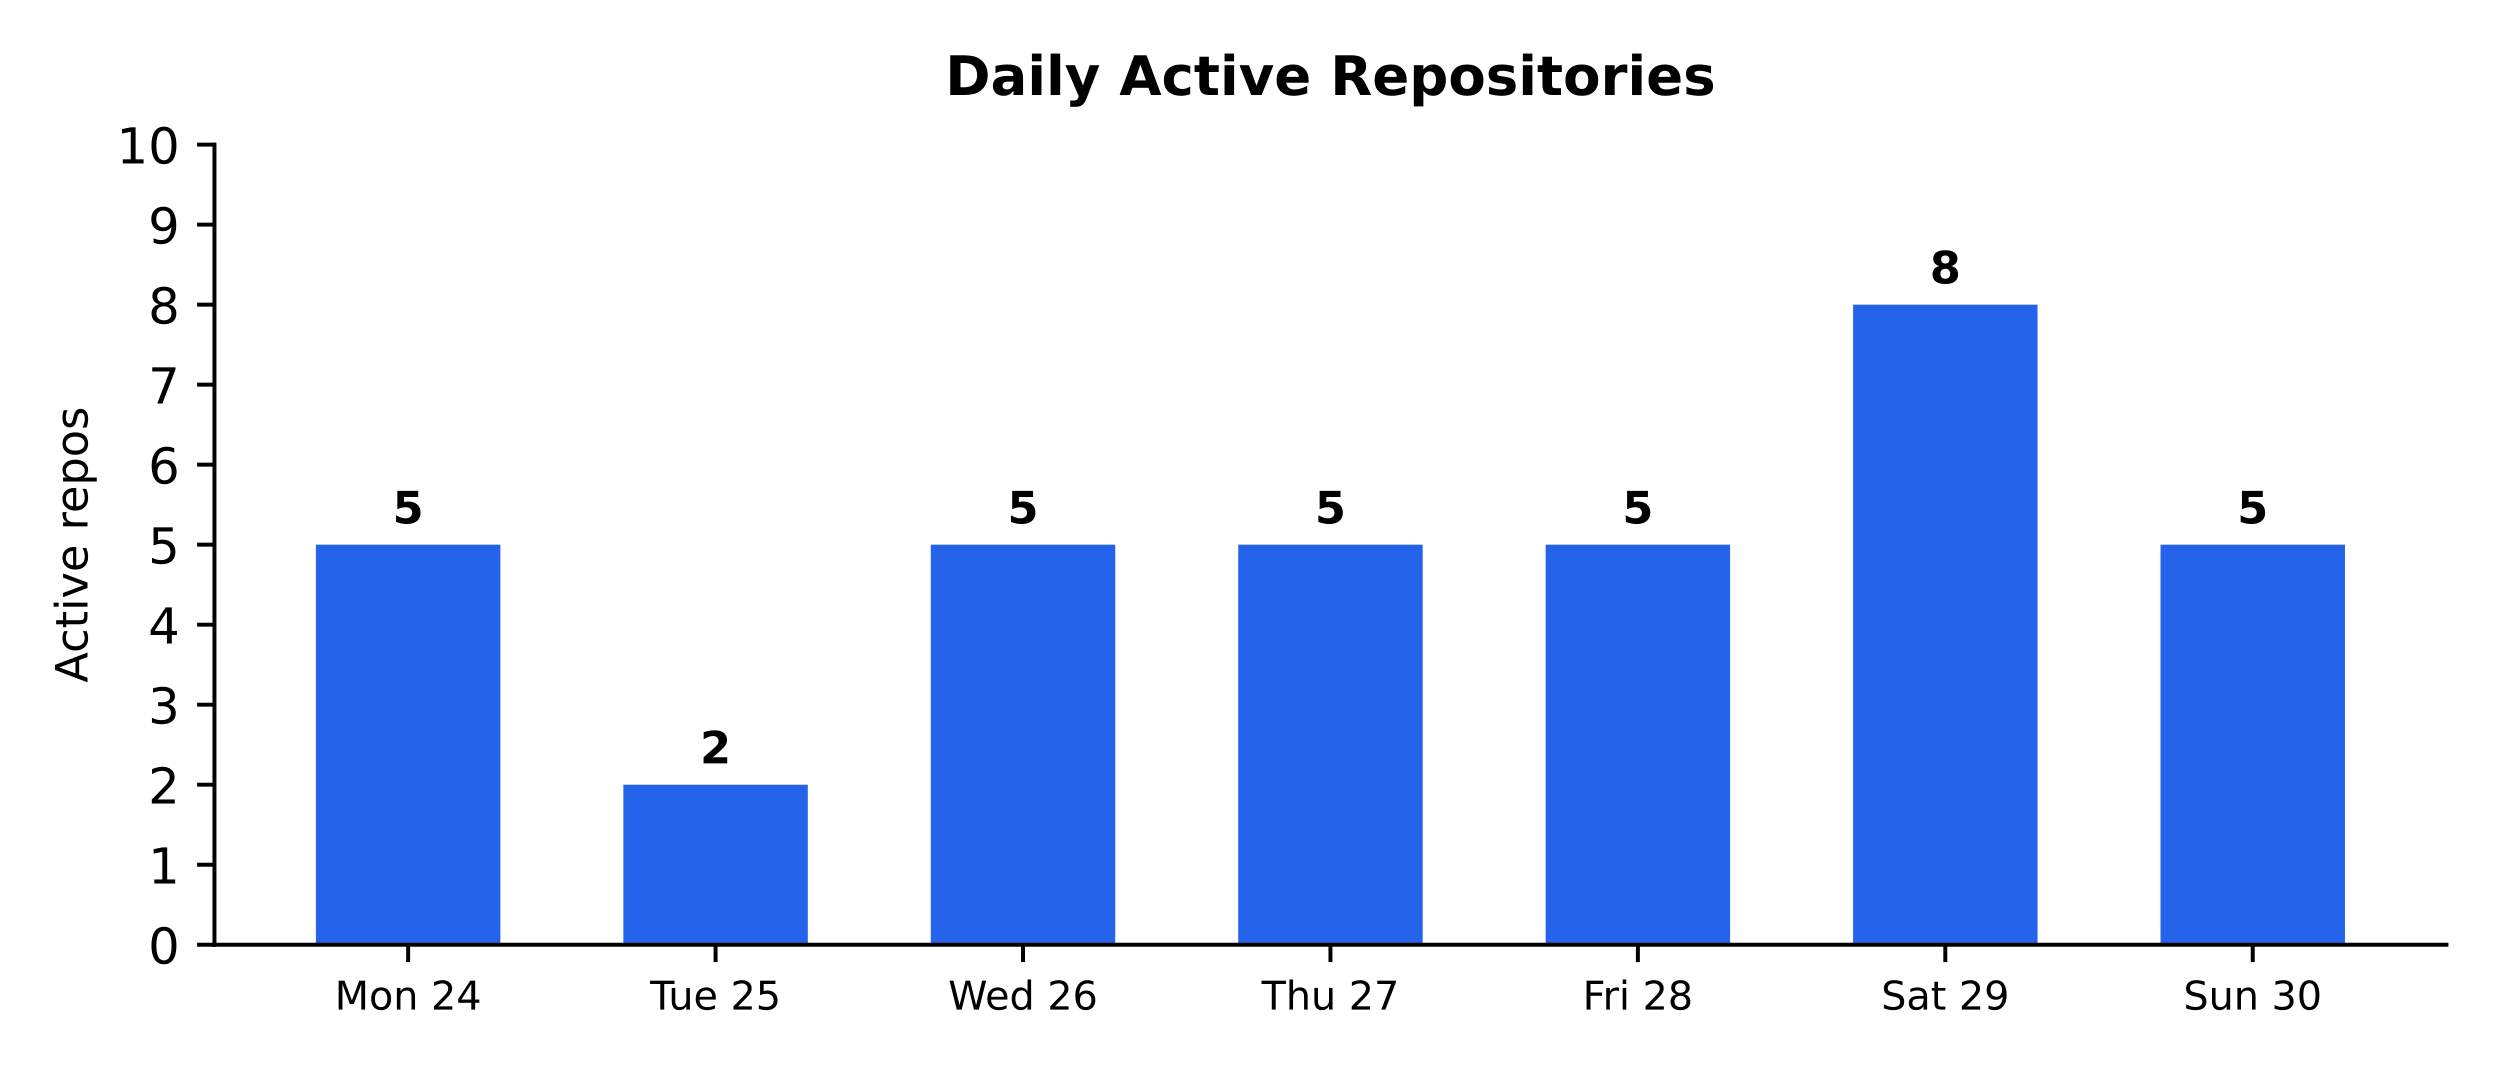
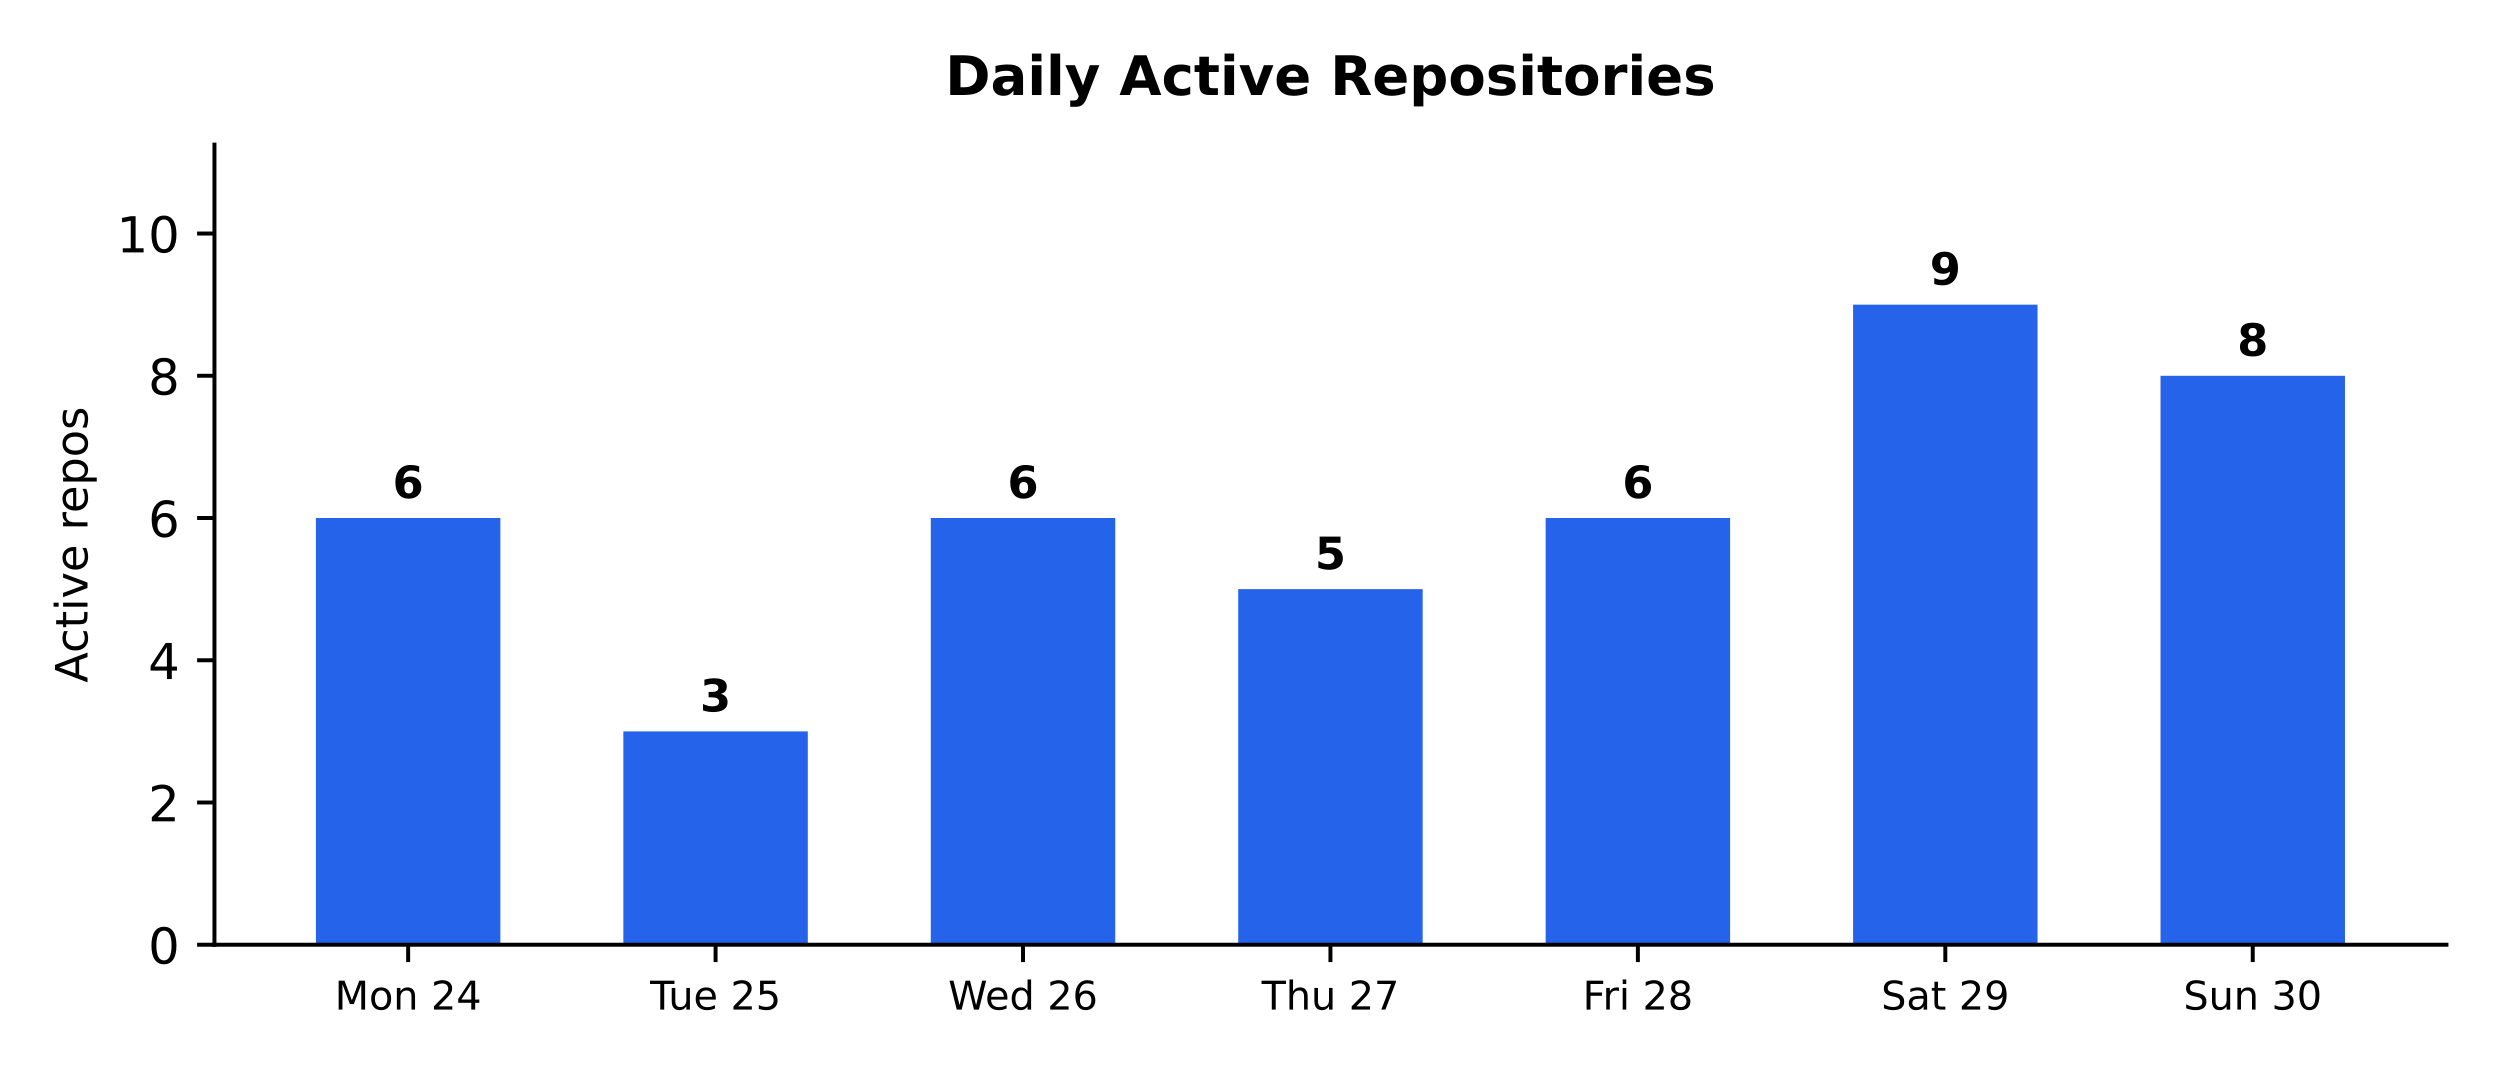
<svg xmlns="http://www.w3.org/2000/svg" xmlns:xlink="http://www.w3.org/1999/xlink" width="504pt" height="216pt" viewBox="0 0 504 216" version="1.1">
  <defs>
    <style type="text/css">*{stroke-linejoin: round; stroke-linecap: butt}</style>
  </defs>
  <g id="figure_1">
    <g id="patch_1">
      <path d="M 0 216  L 504 216  L 504 0  L 0 0  L 0 216  z " style="fill: none" />
    </g>
    <g id="axes_1">
      <g id="patch_2">
        <path d="M 43.235 190.458  L 493.2 190.458  L 493.2 29.158  L 43.235 29.158  L 43.235 190.458  z " style="fill: none" />
      </g>
      <g id="patch_3">
-         <path d="M 63.688 190.458  L 100.875 190.458  L 100.875 109.808  L 63.688 109.808  z " clip-path="url(#pd960472e14)" style="fill: #2563eb" />
+         <path d="M 63.688 190.458  L 100.875 190.458  L 100.875 104.431  L 63.688 104.431  z " clip-path="url(#p9c86ba5de5)" style="fill: #2563eb" />
      </g>
      <g id="patch_4">
-         <path d="M 125.667 190.458  L 162.854 190.458  L 162.854 158.198  L 125.667 158.198  z " clip-path="url(#pd960472e14)" style="fill: #2563eb" />
+         <path d="M 125.667 190.458  L 162.854 190.458  L 162.854 147.444  L 125.667 147.444  z " clip-path="url(#p9c86ba5de5)" style="fill: #2563eb" />
      </g>
      <g id="patch_5">
-         <path d="M 187.645 190.458  L 224.833 190.458  L 224.833 109.808  L 187.645 109.808  z " clip-path="url(#pd960472e14)" style="fill: #2563eb" />
+         <path d="M 187.645 190.458  L 224.833 190.458  L 224.833 104.431  L 187.645 104.431  z " clip-path="url(#p9c86ba5de5)" style="fill: #2563eb" />
      </g>
      <g id="patch_6">
-         <path d="M 249.624 190.458  L 286.811 190.458  L 286.811 109.808  L 249.624 109.808  z " clip-path="url(#pd960472e14)" style="fill: #2563eb" />
+         <path d="M 249.624 190.458  L 286.811 190.458  L 286.811 118.769  L 249.624 118.769  z " clip-path="url(#p9c86ba5de5)" style="fill: #2563eb" />
      </g>
      <g id="patch_7">
-         <path d="M 311.603 190.458  L 348.79 190.458  L 348.79 109.808  L 311.603 109.808  z " clip-path="url(#pd960472e14)" style="fill: #2563eb" />
+         <path d="M 311.603 190.458  L 348.79 190.458  L 348.79 104.431  L 311.603 104.431  z " clip-path="url(#p9c86ba5de5)" style="fill: #2563eb" />
      </g>
      <g id="patch_8">
-         <path d="M 373.581 190.458  L 410.768 190.458  L 410.768 61.418  L 373.581 61.418  z " clip-path="url(#pd960472e14)" style="fill: #2563eb" />
+         <path d="M 373.581 190.458  L 410.768 190.458  L 410.768 61.418  L 373.581 61.418  z " clip-path="url(#p9c86ba5de5)" style="fill: #2563eb" />
      </g>
      <g id="patch_9">
-         <path d="M 435.56 190.458  L 472.747 190.458  L 472.747 109.808  L 435.56 109.808  z " clip-path="url(#pd960472e14)" style="fill: #2563eb" />
+         <path d="M 435.56 190.458  L 472.747 190.458  L 472.747 75.756  L 435.56 75.756  z " clip-path="url(#p9c86ba5de5)" style="fill: #2563eb" />
      </g>
      <g id="matplotlib.axis_1">
        <g id="xtick_1">
          <g id="line2d_1">
            <defs>
-               <path id="m4631a41894" d="M 0 0  L 0 3.5  " style="stroke: #000000; stroke-width: 0.8" />
+               <path id="m9350d9125c" d="M 0 0  L 0 3.5  " style="stroke: #000000; stroke-width: 0.8" />
            </defs>
            <g>
-               <use xlink:href="#m4631a41894" x="82.282" y="190.458" style="stroke: #000000; stroke-width: 0.8" />
+               <use xlink:href="#m9350d9125c" x="82.282" y="190.458" style="stroke: #000000; stroke-width: 0.8" />
            </g>
          </g>
          <g id="text_1">
            <g transform="translate(67.48683 203.5362) scale(0.08 -0.08)">
              <defs>
                <path id="DejaVuSans-4d" d="M 628 4666  L 1569 4666  L 2759 1491  L 3956 4666  L 4897 4666  L 4897 0  L 4281 0  L 4281 4097  L 3078 897  L 2444 897  L 1241 4097  L 1241 0  L 628 0  L 628 4666  z " transform="scale(0.015625)" />
                <path id="DejaVuSans-6f" d="M 1959 3097  Q 1497 3097 1228 2736  Q 959 2375 959 1747  Q 959 1119 1226 758  Q 1494 397 1959 397  Q 2419 397 2687 759  Q 2956 1122 2956 1747  Q 2956 2369 2687 2733  Q 2419 3097 1959 3097  z M 1959 3584  Q 2709 3584 3137 3096  Q 3566 2609 3566 1747  Q 3566 888 3137 398  Q 2709 -91 1959 -91  Q 1206 -91 779 398  Q 353 888 353 1747  Q 353 2609 779 3096  Q 1206 3584 1959 3584  z " transform="scale(0.015625)" />
                <path id="DejaVuSans-6e" d="M 3513 2113  L 3513 0  L 2938 0  L 2938 2094  Q 2938 2591 2744 2837  Q 2550 3084 2163 3084  Q 1697 3084 1428 2787  Q 1159 2491 1159 1978  L 1159 0  L 581 0  L 581 3500  L 1159 3500  L 1159 2956  Q 1366 3272 1645 3428  Q 1925 3584 2291 3584  Q 2894 3584 3203 3211  Q 3513 2838 3513 2113  z " transform="scale(0.015625)" />
                <path id="DejaVuSans-20" transform="scale(0.015625)" />
                <path id="DejaVuSans-32" d="M 1228 531  L 3431 531  L 3431 0  L 469 0  L 469 531  Q 828 903 1448 1529  Q 2069 2156 2228 2338  Q 2531 2678 2651 2914  Q 2772 3150 2772 3378  Q 2772 3750 2511 3984  Q 2250 4219 1831 4219  Q 1534 4219 1204 4116  Q 875 4013 500 3803  L 500 4441  Q 881 4594 1212 4672  Q 1544 4750 1819 4750  Q 2544 4750 2975 4387  Q 3406 4025 3406 3419  Q 3406 3131 3298 2873  Q 3191 2616 2906 2266  Q 2828 2175 2409 1742  Q 1991 1309 1228 531  z " transform="scale(0.015625)" />
                <path id="DejaVuSans-34" d="M 2419 4116  L 825 1625  L 2419 1625  L 2419 4116  z M 2253 4666  L 3047 4666  L 3047 1625  L 3713 1625  L 3713 1100  L 3047 1100  L 3047 0  L 2419 0  L 2419 1100  L 313 1100  L 313 1709  L 2253 4666  z " transform="scale(0.015625)" />
              </defs>
              <use xlink:href="#DejaVuSans-4d" />
              <use xlink:href="#DejaVuSans-6f" transform="translate(86.2793 0)" />
              <use xlink:href="#DejaVuSans-6e" transform="translate(147.4609 0)" />
              <use xlink:href="#DejaVuSans-20" transform="translate(210.8398 0)" />
              <use xlink:href="#DejaVuSans-32" transform="translate(242.627 0)" />
              <use xlink:href="#DejaVuSans-34" transform="translate(306.25 0)" />
            </g>
          </g>
        </g>
        <g id="xtick_2">
          <g id="line2d_2">
            <g>
-               <use xlink:href="#m4631a41894" x="144.26" y="190.458" style="stroke: #000000; stroke-width: 0.8" />
+               <use xlink:href="#m9350d9125c" x="144.26" y="190.458" style="stroke: #000000; stroke-width: 0.8" />
            </g>
          </g>
          <g id="text_2">
            <g transform="translate(131.0648 203.5362) scale(0.08 -0.08)">
              <defs>
                <path id="DejaVuSans-54" d="M -19 4666  L 3928 4666  L 3928 4134  L 2272 4134  L 2272 0  L 1638 0  L 1638 4134  L -19 4134  L -19 4666  z " transform="scale(0.015625)" />
                <path id="DejaVuSans-75" d="M 544 1381  L 544 3500  L 1119 3500  L 1119 1403  Q 1119 906 1312 657  Q 1506 409 1894 409  Q 2359 409 2629 706  Q 2900 1003 2900 1516  L 2900 3500  L 3475 3500  L 3475 0  L 2900 0  L 2900 538  Q 2691 219 2414 64  Q 2138 -91 1772 -91  Q 1169 -91 856 284  Q 544 659 544 1381  z M 1991 3584  L 1991 3584  z " transform="scale(0.015625)" />
                <path id="DejaVuSans-65" d="M 3597 1894  L 3597 1613  L 953 1613  Q 991 1019 1311 708  Q 1631 397 2203 397  Q 2534 397 2845 478  Q 3156 559 3463 722  L 3463 178  Q 3153 47 2828 -22  Q 2503 -91 2169 -91  Q 1331 -91 842 396  Q 353 884 353 1716  Q 353 2575 817 3079  Q 1281 3584 2069 3584  Q 2775 3584 3186 3129  Q 3597 2675 3597 1894  z M 3022 2063  Q 3016 2534 2758 2815  Q 2500 3097 2075 3097  Q 1594 3097 1305 2825  Q 1016 2553 972 2059  L 3022 2063  z " transform="scale(0.015625)" />
                <path id="DejaVuSans-35" d="M 691 4666  L 3169 4666  L 3169 4134  L 1269 4134  L 1269 2991  Q 1406 3038 1543 3061  Q 1681 3084 1819 3084  Q 2600 3084 3056 2656  Q 3513 2228 3513 1497  Q 3513 744 3044 326  Q 2575 -91 1722 -91  Q 1428 -91 1123 -41  Q 819 9 494 109  L 494 744  Q 775 591 1075 516  Q 1375 441 1709 441  Q 2250 441 2565 725  Q 2881 1009 2881 1497  Q 2881 1984 2565 2268  Q 2250 2553 1709 2553  Q 1456 2553 1204 2497  Q 953 2441 691 2322  L 691 4666  z " transform="scale(0.015625)" />
              </defs>
              <use xlink:href="#DejaVuSans-54" />
              <use xlink:href="#DejaVuSans-75" transform="translate(45.95898 0)" />
              <use xlink:href="#DejaVuSans-65" transform="translate(109.3379 0)" />
              <use xlink:href="#DejaVuSans-20" transform="translate(170.8613 0)" />
              <use xlink:href="#DejaVuSans-32" transform="translate(202.6484 0)" />
              <use xlink:href="#DejaVuSans-35" transform="translate(266.2715 0)" />
            </g>
          </g>
        </g>
        <g id="xtick_3">
          <g id="line2d_3">
            <g>
-               <use xlink:href="#m4631a41894" x="206.239" y="190.458" style="stroke: #000000; stroke-width: 0.8" />
+               <use xlink:href="#m9350d9125c" x="206.239" y="190.458" style="stroke: #000000; stroke-width: 0.8" />
            </g>
          </g>
          <g id="text_3">
            <g transform="translate(191.1572 203.5362) scale(0.08 -0.08)">
              <defs>
                <path id="DejaVuSans-57" d="M 213 4666  L 850 4666  L 1831 722  L 2809 4666  L 3519 4666  L 4500 722  L 5478 4666  L 6119 4666  L 4947 0  L 4153 0  L 3169 4050  L 2175 0  L 1381 0  L 213 4666  z " transform="scale(0.015625)" />
                <path id="DejaVuSans-64" d="M 2906 2969  L 2906 4863  L 3481 4863  L 3481 0  L 2906 0  L 2906 525  Q 2725 213 2448 61  Q 2172 -91 1784 -91  Q 1150 -91 751 415  Q 353 922 353 1747  Q 353 2572 751 3078  Q 1150 3584 1784 3584  Q 2172 3584 2448 3432  Q 2725 3281 2906 2969  z M 947 1747  Q 947 1113 1208 752  Q 1469 391 1925 391  Q 2381 391 2643 752  Q 2906 1113 2906 1747  Q 2906 2381 2643 2742  Q 2381 3103 1925 3103  Q 1469 3103 1208 2742  Q 947 2381 947 1747  z " transform="scale(0.015625)" />
                <path id="DejaVuSans-36" d="M 2113 2584  Q 1688 2584 1439 2293  Q 1191 2003 1191 1497  Q 1191 994 1439 701  Q 1688 409 2113 409  Q 2538 409 2786 701  Q 3034 994 3034 1497  Q 3034 2003 2786 2293  Q 2538 2584 2113 2584  z M 3366 4563  L 3366 3988  Q 3128 4100 2886 4159  Q 2644 4219 2406 4219  Q 1781 4219 1451 3797  Q 1122 3375 1075 2522  Q 1259 2794 1537 2939  Q 1816 3084 2150 3084  Q 2853 3084 3261 2657  Q 3669 2231 3669 1497  Q 3669 778 3244 343  Q 2819 -91 2113 -91  Q 1303 -91 875 529  Q 447 1150 447 2328  Q 447 3434 972 4092  Q 1497 4750 2381 4750  Q 2619 4750 2861 4703  Q 3103 4656 3366 4563  z " transform="scale(0.015625)" />
              </defs>
              <use xlink:href="#DejaVuSans-57" />
              <use xlink:href="#DejaVuSans-65" transform="translate(93.00195 0)" />
              <use xlink:href="#DejaVuSans-64" transform="translate(154.5254 0)" />
              <use xlink:href="#DejaVuSans-20" transform="translate(218.002 0)" />
              <use xlink:href="#DejaVuSans-32" transform="translate(249.7891 0)" />
              <use xlink:href="#DejaVuSans-36" transform="translate(313.4121 0)" />
            </g>
          </g>
        </g>
        <g id="xtick_4">
          <g id="line2d_4">
            <g>
-               <use xlink:href="#m4631a41894" x="268.218" y="190.458" style="stroke: #000000; stroke-width: 0.8" />
+               <use xlink:href="#m9350d9125c" x="268.218" y="190.458" style="stroke: #000000; stroke-width: 0.8" />
            </g>
          </g>
          <g id="text_4">
            <g transform="translate(254.3433 203.5362) scale(0.08 -0.08)">
              <defs>
                <path id="DejaVuSans-68" d="M 3513 2113  L 3513 0  L 2938 0  L 2938 2094  Q 2938 2591 2744 2837  Q 2550 3084 2163 3084  Q 1697 3084 1428 2787  Q 1159 2491 1159 1978  L 1159 0  L 581 0  L 581 4863  L 1159 4863  L 1159 2956  Q 1366 3272 1645 3428  Q 1925 3584 2291 3584  Q 2894 3584 3203 3211  Q 3513 2838 3513 2113  z " transform="scale(0.015625)" />
                <path id="DejaVuSans-37" d="M 525 4666  L 3525 4666  L 3525 4397  L 1831 0  L 1172 0  L 2766 4134  L 525 4134  L 525 4666  z " transform="scale(0.015625)" />
              </defs>
              <use xlink:href="#DejaVuSans-54" />
              <use xlink:href="#DejaVuSans-68" transform="translate(61.08398 0)" />
              <use xlink:href="#DejaVuSans-75" transform="translate(124.4629 0)" />
              <use xlink:href="#DejaVuSans-20" transform="translate(187.8418 0)" />
              <use xlink:href="#DejaVuSans-32" transform="translate(219.6289 0)" />
              <use xlink:href="#DejaVuSans-37" transform="translate(283.252 0)" />
            </g>
          </g>
        </g>
        <g id="xtick_5">
          <g id="line2d_5">
            <g>
-               <use xlink:href="#m4631a41894" x="330.196" y="190.458" style="stroke: #000000; stroke-width: 0.8" />
+               <use xlink:href="#m9350d9125c" x="330.196" y="190.458" style="stroke: #000000; stroke-width: 0.8" />
            </g>
          </g>
          <g id="text_5">
            <g transform="translate(319.0688 203.5362) scale(0.08 -0.08)">
              <defs>
                <path id="DejaVuSans-46" d="M 628 4666  L 3309 4666  L 3309 4134  L 1259 4134  L 1259 2759  L 3109 2759  L 3109 2228  L 1259 2228  L 1259 0  L 628 0  L 628 4666  z " transform="scale(0.015625)" />
                <path id="DejaVuSans-72" d="M 2631 2963  Q 2534 3019 2420 3045  Q 2306 3072 2169 3072  Q 1681 3072 1420 2755  Q 1159 2438 1159 1844  L 1159 0  L 581 0  L 581 3500  L 1159 3500  L 1159 2956  Q 1341 3275 1631 3429  Q 1922 3584 2338 3584  Q 2397 3584 2469 3576  Q 2541 3569 2628 3553  L 2631 2963  z " transform="scale(0.015625)" />
                <path id="DejaVuSans-69" d="M 603 3500  L 1178 3500  L 1178 0  L 603 0  L 603 3500  z M 603 4863  L 1178 4863  L 1178 4134  L 603 4134  L 603 4863  z " transform="scale(0.015625)" />
                <path id="DejaVuSans-38" d="M 2034 2216  Q 1584 2216 1326 1975  Q 1069 1734 1069 1313  Q 1069 891 1326 650  Q 1584 409 2034 409  Q 2484 409 2743 651  Q 3003 894 3003 1313  Q 3003 1734 2745 1975  Q 2488 2216 2034 2216  z M 1403 2484  Q 997 2584 770 2862  Q 544 3141 544 3541  Q 544 4100 942 4425  Q 1341 4750 2034 4750  Q 2731 4750 3128 4425  Q 3525 4100 3525 3541  Q 3525 3141 3298 2862  Q 3072 2584 2669 2484  Q 3125 2378 3379 2068  Q 3634 1759 3634 1313  Q 3634 634 3220 271  Q 2806 -91 2034 -91  Q 1263 -91 848 271  Q 434 634 434 1313  Q 434 1759 690 2068  Q 947 2378 1403 2484  z M 1172 3481  Q 1172 3119 1398 2916  Q 1625 2713 2034 2713  Q 2441 2713 2670 2916  Q 2900 3119 2900 3481  Q 2900 3844 2670 4047  Q 2441 4250 2034 4250  Q 1625 4250 1398 4047  Q 1172 3844 1172 3481  z " transform="scale(0.015625)" />
              </defs>
              <use xlink:href="#DejaVuSans-46" />
              <use xlink:href="#DejaVuSans-72" transform="translate(50.26953 0)" />
              <use xlink:href="#DejaVuSans-69" transform="translate(91.38281 0)" />
              <use xlink:href="#DejaVuSans-20" transform="translate(119.166 0)" />
              <use xlink:href="#DejaVuSans-32" transform="translate(150.9531 0)" />
              <use xlink:href="#DejaVuSans-38" transform="translate(214.5762 0)" />
            </g>
          </g>
        </g>
        <g id="xtick_6">
          <g id="line2d_6">
            <g>
-               <use xlink:href="#m4631a41894" x="392.175" y="190.458" style="stroke: #000000; stroke-width: 0.8" />
+               <use xlink:href="#m9350d9125c" x="392.175" y="190.458" style="stroke: #000000; stroke-width: 0.8" />
            </g>
          </g>
          <g id="text_6">
            <g transform="translate(379.2549 203.5362) scale(0.08 -0.08)">
              <defs>
                <path id="DejaVuSans-53" d="M 3425 4513  L 3425 3897  Q 3066 4069 2747 4153  Q 2428 4238 2131 4238  Q 1616 4238 1336 4038  Q 1056 3838 1056 3469  Q 1056 3159 1242 3001  Q 1428 2844 1947 2747  L 2328 2669  Q 3034 2534 3370 2195  Q 3706 1856 3706 1288  Q 3706 609 3251 259  Q 2797 -91 1919 -91  Q 1588 -91 1214 -16  Q 841 59 441 206  L 441 856  Q 825 641 1194 531  Q 1563 422 1919 422  Q 2459 422 2753 634  Q 3047 847 3047 1241  Q 3047 1584 2836 1778  Q 2625 1972 2144 2069  L 1759 2144  Q 1053 2284 737 2584  Q 422 2884 422 3419  Q 422 4038 858 4394  Q 1294 4750 2059 4750  Q 2388 4750 2728 4690  Q 3069 4631 3425 4513  z " transform="scale(0.015625)" />
                <path id="DejaVuSans-61" d="M 2194 1759  Q 1497 1759 1228 1600  Q 959 1441 959 1056  Q 959 750 1161 570  Q 1363 391 1709 391  Q 2188 391 2477 730  Q 2766 1069 2766 1631  L 2766 1759  L 2194 1759  z M 3341 1997  L 3341 0  L 2766 0  L 2766 531  Q 2569 213 2275 61  Q 1981 -91 1556 -91  Q 1019 -91 701 211  Q 384 513 384 1019  Q 384 1609 779 1909  Q 1175 2209 1959 2209  L 2766 2209  L 2766 2266  Q 2766 2663 2505 2880  Q 2244 3097 1772 3097  Q 1472 3097 1187 3025  Q 903 2953 641 2809  L 641 3341  Q 956 3463 1253 3523  Q 1550 3584 1831 3584  Q 2591 3584 2966 3190  Q 3341 2797 3341 1997  z " transform="scale(0.015625)" />
                <path id="DejaVuSans-74" d="M 1172 4494  L 1172 3500  L 2356 3500  L 2356 3053  L 1172 3053  L 1172 1153  Q 1172 725 1289 603  Q 1406 481 1766 481  L 2356 481  L 2356 0  L 1766 0  Q 1100 0 847 248  Q 594 497 594 1153  L 594 3053  L 172 3053  L 172 3500  L 594 3500  L 594 4494  L 1172 4494  z " transform="scale(0.015625)" />
                <path id="DejaVuSans-39" d="M 703 97  L 703 672  Q 941 559 1184 500  Q 1428 441 1663 441  Q 2288 441 2617 861  Q 2947 1281 2994 2138  Q 2813 1869 2534 1725  Q 2256 1581 1919 1581  Q 1219 1581 811 2004  Q 403 2428 403 3163  Q 403 3881 828 4315  Q 1253 4750 1959 4750  Q 2769 4750 3195 4129  Q 3622 3509 3622 2328  Q 3622 1225 3098 567  Q 2575 -91 1691 -91  Q 1453 -91 1209 -44  Q 966 3 703 97  z M 1959 2075  Q 2384 2075 2632 2365  Q 2881 2656 2881 3163  Q 2881 3666 2632 3958  Q 2384 4250 1959 4250  Q 1534 4250 1286 3958  Q 1038 3666 1038 3163  Q 1038 2656 1286 2365  Q 1534 2075 1959 2075  z " transform="scale(0.015625)" />
              </defs>
              <use xlink:href="#DejaVuSans-53" />
              <use xlink:href="#DejaVuSans-61" transform="translate(63.47656 0)" />
              <use xlink:href="#DejaVuSans-74" transform="translate(124.7559 0)" />
              <use xlink:href="#DejaVuSans-20" transform="translate(163.9648 0)" />
              <use xlink:href="#DejaVuSans-32" transform="translate(195.752 0)" />
              <use xlink:href="#DejaVuSans-39" transform="translate(259.375 0)" />
            </g>
          </g>
        </g>
        <g id="xtick_7">
          <g id="line2d_7">
            <g>
-               <use xlink:href="#m4631a41894" x="454.153" y="190.458" style="stroke: #000000; stroke-width: 0.8" />
+               <use xlink:href="#m9350d9125c" x="454.153" y="190.458" style="stroke: #000000; stroke-width: 0.8" />
            </g>
          </g>
          <g id="text_7">
            <g transform="translate(440.1829 203.5362) scale(0.08 -0.08)">
              <defs>
                <path id="DejaVuSans-33" d="M 2597 2516  Q 3050 2419 3304 2112  Q 3559 1806 3559 1356  Q 3559 666 3084 287  Q 2609 -91 1734 -91  Q 1441 -91 1130 -33  Q 819 25 488 141  L 488 750  Q 750 597 1062 519  Q 1375 441 1716 441  Q 2309 441 2620 675  Q 2931 909 2931 1356  Q 2931 1769 2642 2001  Q 2353 2234 1838 2234  L 1294 2234  L 1294 2753  L 1863 2753  Q 2328 2753 2575 2939  Q 2822 3125 2822 3475  Q 2822 3834 2567 4026  Q 2313 4219 1838 4219  Q 1578 4219 1281 4162  Q 984 4106 628 3988  L 628 4550  Q 988 4650 1302 4700  Q 1616 4750 1894 4750  Q 2613 4750 3031 4423  Q 3450 4097 3450 3541  Q 3450 3153 3228 2886  Q 3006 2619 2597 2516  z " transform="scale(0.015625)" />
                <path id="DejaVuSans-30" d="M 2034 4250  Q 1547 4250 1301 3770  Q 1056 3291 1056 2328  Q 1056 1369 1301 889  Q 1547 409 2034 409  Q 2525 409 2770 889  Q 3016 1369 3016 2328  Q 3016 3291 2770 3770  Q 2525 4250 2034 4250  z M 2034 4750  Q 2819 4750 3233 4129  Q 3647 3509 3647 2328  Q 3647 1150 3233 529  Q 2819 -91 2034 -91  Q 1250 -91 836 529  Q 422 1150 422 2328  Q 422 3509 836 4129  Q 1250 4750 2034 4750  z " transform="scale(0.015625)" />
              </defs>
              <use xlink:href="#DejaVuSans-53" />
              <use xlink:href="#DejaVuSans-75" transform="translate(63.47656 0)" />
              <use xlink:href="#DejaVuSans-6e" transform="translate(126.8555 0)" />
              <use xlink:href="#DejaVuSans-20" transform="translate(190.2344 0)" />
              <use xlink:href="#DejaVuSans-33" transform="translate(222.0215 0)" />
              <use xlink:href="#DejaVuSans-30" transform="translate(285.6445 0)" />
            </g>
          </g>
        </g>
      </g>
      <g id="matplotlib.axis_2">
        <g id="ytick_1">
          <g id="line2d_8">
            <defs>
-               <path id="m27a6d12d98" d="M 0 0  L -3.5 0  " style="stroke: #000000; stroke-width: 0.8" />
+               <path id="mc47d17e3d7" d="M 0 0  L -3.5 0  " style="stroke: #000000; stroke-width: 0.8" />
            </defs>
            <g>
-               <use xlink:href="#m27a6d12d98" x="43.235" y="190.458" style="stroke: #000000; stroke-width: 0.8" />
+               <use xlink:href="#mc47d17e3d7" x="43.235" y="190.458" style="stroke: #000000; stroke-width: 0.8" />
            </g>
          </g>
          <g id="text_8">
            <g transform="translate(29.87281 194.2567) scale(0.1 -0.1)">
              <use xlink:href="#DejaVuSans-30" />
            </g>
          </g>
        </g>
        <g id="ytick_2">
          <g id="line2d_9">
            <g>
-               <use xlink:href="#m27a6d12d98" x="43.235" y="174.328" style="stroke: #000000; stroke-width: 0.8" />
+               <use xlink:href="#mc47d17e3d7" x="43.235" y="161.782" style="stroke: #000000; stroke-width: 0.8" />
            </g>
          </g>
          <g id="text_9">
-             <g transform="translate(29.87281 178.1268) scale(0.1 -0.1)">
-               <defs>
-                 <path id="DejaVuSans-31" d="M 794 531  L 1825 531  L 1825 4091  L 703 3866  L 703 4441  L 1819 4666  L 2450 4666  L 2450 531  L 3481 531  L 3481 0  L 794 0  L 794 531  z " transform="scale(0.015625)" />
-               </defs>
-               <use xlink:href="#DejaVuSans-31" />
+             <g transform="translate(29.87281 165.5813) scale(0.1 -0.1)">
+               <use xlink:href="#DejaVuSans-32" />
            </g>
          </g>
        </g>
        <g id="ytick_3">
          <g id="line2d_10">
            <g>
-               <use xlink:href="#m27a6d12d98" x="43.235" y="158.198" style="stroke: #000000; stroke-width: 0.8" />
+               <use xlink:href="#mc47d17e3d7" x="43.235" y="133.107" style="stroke: #000000; stroke-width: 0.8" />
            </g>
          </g>
          <g id="text_10">
-             <g transform="translate(29.87281 161.9969) scale(0.1 -0.1)">
-               <use xlink:href="#DejaVuSans-32" />
+             <g transform="translate(29.87281 136.9059) scale(0.1 -0.1)">
+               <use xlink:href="#DejaVuSans-34" />
            </g>
          </g>
        </g>
        <g id="ytick_4">
          <g id="line2d_11">
            <g>
-               <use xlink:href="#m27a6d12d98" x="43.235" y="142.068" style="stroke: #000000; stroke-width: 0.8" />
+               <use xlink:href="#mc47d17e3d7" x="43.235" y="104.431" style="stroke: #000000; stroke-width: 0.8" />
            </g>
          </g>
          <g id="text_11">
-             <g transform="translate(29.87281 145.867) scale(0.1 -0.1)">
-               <use xlink:href="#DejaVuSans-33" />
+             <g transform="translate(29.87281 108.2305) scale(0.1 -0.1)">
+               <use xlink:href="#DejaVuSans-36" />
            </g>
          </g>
        </g>
        <g id="ytick_5">
          <g id="line2d_12">
            <g>
-               <use xlink:href="#m27a6d12d98" x="43.235" y="125.938" style="stroke: #000000; stroke-width: 0.8" />
+               <use xlink:href="#mc47d17e3d7" x="43.235" y="75.756" style="stroke: #000000; stroke-width: 0.8" />
            </g>
          </g>
          <g id="text_12">
-             <g transform="translate(29.87281 129.737) scale(0.1 -0.1)">
-               <use xlink:href="#DejaVuSans-34" />
+             <g transform="translate(29.87281 79.55505) scale(0.1 -0.1)">
+               <use xlink:href="#DejaVuSans-38" />
            </g>
          </g>
        </g>
        <g id="ytick_6">
          <g id="line2d_13">
            <g>
-               <use xlink:href="#m27a6d12d98" x="43.235" y="109.808" style="stroke: #000000; stroke-width: 0.8" />
+               <use xlink:href="#mc47d17e3d7" x="43.235" y="47.08" style="stroke: #000000; stroke-width: 0.8" />
            </g>
          </g>
          <g id="text_13">
-             <g transform="translate(29.87281 113.6071) scale(0.1 -0.1)">
-               <use xlink:href="#DejaVuSans-35" />
-             </g>
-           </g>
-         </g>
-         <g id="ytick_7">
-           <g id="line2d_14">
-             <g>
-               <use xlink:href="#m27a6d12d98" x="43.235" y="93.678" style="stroke: #000000; stroke-width: 0.8" />
-             </g>
-           </g>
-           <g id="text_14">
-             <g transform="translate(29.87281 97.47719) scale(0.1 -0.1)">
-               <use xlink:href="#DejaVuSans-36" />
-             </g>
-           </g>
-         </g>
-         <g id="ytick_8">
-           <g id="line2d_15">
-             <g>
-               <use xlink:href="#m27a6d12d98" x="43.235" y="77.548" style="stroke: #000000; stroke-width: 0.8" />
-             </g>
-           </g>
-           <g id="text_15">
-             <g transform="translate(29.87281 81.34727) scale(0.1 -0.1)">
-               <use xlink:href="#DejaVuSans-37" />
-             </g>
-           </g>
-         </g>
-         <g id="ytick_9">
-           <g id="line2d_16">
-             <g>
-               <use xlink:href="#m27a6d12d98" x="43.235" y="61.418" style="stroke: #000000; stroke-width: 0.8" />
-             </g>
-           </g>
-           <g id="text_16">
-             <g transform="translate(29.87281 65.21734) scale(0.1 -0.1)">
-               <use xlink:href="#DejaVuSans-38" />
-             </g>
-           </g>
-         </g>
-         <g id="ytick_10">
-           <g id="line2d_17">
-             <g>
-               <use xlink:href="#m27a6d12d98" x="43.235" y="45.288" style="stroke: #000000; stroke-width: 0.8" />
-             </g>
-           </g>
-           <g id="text_17">
-             <g transform="translate(29.87281 49.08742) scale(0.1 -0.1)">
-               <use xlink:href="#DejaVuSans-39" />
-             </g>
-           </g>
-         </g>
-         <g id="ytick_11">
-           <g id="line2d_18">
-             <g>
-               <use xlink:href="#m27a6d12d98" x="43.235" y="29.158" style="stroke: #000000; stroke-width: 0.8" />
-             </g>
-           </g>
-           <g id="text_18">
-             <g transform="translate(23.51031 32.9575) scale(0.1 -0.1)">
+             <g transform="translate(23.51031 50.87964) scale(0.1 -0.1)">
+               <defs>
+                 <path id="DejaVuSans-31" d="M 794 531  L 1825 531  L 1825 4091  L 703 3866  L 703 4441  L 1819 4666  L 2450 4666  L 2450 531  L 3481 531  L 3481 0  L 794 0  L 794 531  z " transform="scale(0.015625)" />
+               </defs>
              <use xlink:href="#DejaVuSans-31" />
              <use xlink:href="#DejaVuSans-30" transform="translate(63.62305 0)" />
            </g>
          </g>
        </g>
-         <g id="text_19">
+         <g id="text_14">
          <g transform="translate(17.63859 137.6305) rotate(-90) scale(0.09 -0.09)">
            <defs>
              <path id="DejaVuSans-41" d="M 2188 4044  L 1331 1722  L 3047 1722  L 2188 4044  z M 1831 4666  L 2547 4666  L 4325 0  L 3669 0  L 3244 1197  L 1141 1197  L 716 0  L 50 0  L 1831 4666  z " transform="scale(0.015625)" />
              <path id="DejaVuSans-63" d="M 3122 3366  L 3122 2828  Q 2878 2963 2633 3030  Q 2388 3097 2138 3097  Q 1578 3097 1268 2742  Q 959 2388 959 1747  Q 959 1106 1268 751  Q 1578 397 2138 397  Q 2388 397 2633 464  Q 2878 531 3122 666  L 3122 134  Q 2881 22 2623 -34  Q 2366 -91 2075 -91  Q 1284 -91 818 406  Q 353 903 353 1747  Q 353 2603 823 3093  Q 1294 3584 2113 3584  Q 2378 3584 2631 3529  Q 2884 3475 3122 3366  z " transform="scale(0.015625)" />
              <path id="DejaVuSans-76" d="M 191 3500  L 800 3500  L 1894 563  L 2988 3500  L 3597 3500  L 2284 0  L 1503 0  L 191 3500  z " transform="scale(0.015625)" />
              <path id="DejaVuSans-70" d="M 1159 525  L 1159 -1331  L 581 -1331  L 581 3500  L 1159 3500  L 1159 2969  Q 1341 3281 1617 3432  Q 1894 3584 2278 3584  Q 2916 3584 3314 3078  Q 3713 2572 3713 1747  Q 3713 922 3314 415  Q 2916 -91 2278 -91  Q 1894 -91 1617 61  Q 1341 213 1159 525  z M 3116 1747  Q 3116 2381 2855 2742  Q 2594 3103 2138 3103  Q 1681 3103 1420 2742  Q 1159 2381 1159 1747  Q 1159 1113 1420 752  Q 1681 391 2138 391  Q 2594 391 2855 752  Q 3116 1113 3116 1747  z " transform="scale(0.015625)" />
              <path id="DejaVuSans-73" d="M 2834 3397  L 2834 2853  Q 2591 2978 2328 3040  Q 2066 3103 1784 3103  Q 1356 3103 1142 2972  Q 928 2841 928 2578  Q 928 2378 1081 2264  Q 1234 2150 1697 2047  L 1894 2003  Q 2506 1872 2764 1633  Q 3022 1394 3022 966  Q 3022 478 2636 193  Q 2250 -91 1575 -91  Q 1294 -91 989 -36  Q 684 19 347 128  L 347 722  Q 666 556 975 473  Q 1284 391 1588 391  Q 1994 391 2212 530  Q 2431 669 2431 922  Q 2431 1156 2273 1281  Q 2116 1406 1581 1522  L 1381 1569  Q 847 1681 609 1914  Q 372 2147 372 2553  Q 372 3047 722 3315  Q 1072 3584 1716 3584  Q 2034 3584 2315 3537  Q 2597 3491 2834 3397  z " transform="scale(0.015625)" />
            </defs>
            <use xlink:href="#DejaVuSans-41" />
            <use xlink:href="#DejaVuSans-63" transform="translate(66.6582 0)" />
            <use xlink:href="#DejaVuSans-74" transform="translate(121.6387 0)" />
            <use xlink:href="#DejaVuSans-69" transform="translate(160.8477 0)" />
            <use xlink:href="#DejaVuSans-76" transform="translate(188.6309 0)" />
            <use xlink:href="#DejaVuSans-65" transform="translate(247.8105 0)" />
            <use xlink:href="#DejaVuSans-20" transform="translate(309.334 0)" />
            <use xlink:href="#DejaVuSans-72" transform="translate(341.1211 0)" />
            <use xlink:href="#DejaVuSans-65" transform="translate(379.9844 0)" />
            <use xlink:href="#DejaVuSans-70" transform="translate(441.5078 0)" />
            <use xlink:href="#DejaVuSans-6f" transform="translate(504.9844 0)" />
            <use xlink:href="#DejaVuSans-73" transform="translate(566.166 0)" />
          </g>
        </g>
      </g>
      <g id="patch_10">
        <path d="M 43.235 190.458  L 43.235 29.158  " style="fill: none; stroke: #000000; stroke-width: 0.8; stroke-linejoin: miter; stroke-linecap: square" />
      </g>
      <g id="patch_11">
        <path d="M 43.235 190.458  L 493.2 190.458  " style="fill: none; stroke: #000000; stroke-width: 0.8; stroke-linejoin: miter; stroke-linecap: square" />
      </g>
+       <g id="text_15">
+         <g transform="translate(79.15082 100.4089) scale(0.09 -0.09)">
+           <defs>
+             <path id="DejaVuSans-Bold-36" d="M 2316 2303  Q 2000 2303 1842 2098  Q 1684 1894 1684 1484  Q 1684 1075 1842 870  Q 2000 666 2316 666  Q 2634 666 2792 870  Q 2950 1075 2950 1484  Q 2950 1894 2792 2098  Q 2634 2303 2316 2303  z M 3803 4544  L 3803 3681  Q 3506 3822 3243 3889  Q 2981 3956 2731 3956  Q 2194 3956 1894 3657  Q 1594 3359 1544 2772  Q 1750 2925 1990 3001  Q 2231 3078 2516 3078  Q 3231 3078 3670 2659  Q 4109 2241 4109 1563  Q 4109 813 3618 361  Q 3128 -91 2303 -91  Q 1394 -91 895 523  Q 397 1138 397 2266  Q 397 3422 980 4083  Q 1563 4744 2578 4744  Q 2900 4744 3203 4694  Q 3506 4644 3803 4544  z " transform="scale(0.015625)" />
+           </defs>
+           <use xlink:href="#DejaVuSans-Bold-36" />
+         </g>
+       </g>
+       <g id="text_16">
+         <g transform="translate(141.1294 143.422) scale(0.09 -0.09)">
+           <defs>
+             <path id="DejaVuSans-Bold-33" d="M 2981 2516  Q 3453 2394 3698 2092  Q 3944 1791 3944 1325  Q 3944 631 3412 270  Q 2881 -91 1863 -91  Q 1503 -91 1142 -33  Q 781 25 428 141  L 428 1069  Q 766 900 1098 814  Q 1431 728 1753 728  Q 2231 728 2486 893  Q 2741 1059 2741 1369  Q 2741 1688 2480 1852  Q 2219 2016 1709 2016  L 1228 2016  L 1228 2791  L 1734 2791  Q 2188 2791 2409 2933  Q 2631 3075 2631 3366  Q 2631 3634 2415 3781  Q 2200 3928 1806 3928  Q 1516 3928 1219 3862  Q 922 3797 628 3669  L 628 4550  Q 984 4650 1334 4700  Q 1684 4750 2022 4750  Q 2931 4750 3382 4451  Q 3834 4153 3834 3553  Q 3834 3144 3618 2883  Q 3403 2622 2981 2516  z " transform="scale(0.015625)" />
+           </defs>
+           <use xlink:href="#DejaVuSans-Bold-33" />
+         </g>
+       </g>
+       <g id="text_17">
+         <g transform="translate(203.108 100.4089) scale(0.09 -0.09)">
+           <use xlink:href="#DejaVuSans-Bold-36" />
+         </g>
+       </g>
+       <g id="text_18">
+         <g transform="translate(265.0866 114.7466) scale(0.09 -0.09)">
+           <defs>
+             <path id="DejaVuSans-Bold-35" d="M 678 4666  L 3669 4666  L 3669 3781  L 1638 3781  L 1638 3059  Q 1775 3097 1914 3117  Q 2053 3138 2203 3138  Q 3056 3138 3531 2711  Q 4006 2284 4006 1522  Q 4006 766 3489 337  Q 2972 -91 2053 -91  Q 1656 -91 1267 -14  Q 878 63 494 219  L 494 1166  Q 875 947 1217 837  Q 1559 728 1863 728  Q 2300 728 2551 942  Q 2803 1156 2803 1522  Q 2803 1891 2551 2103  Q 2300 2316 1863 2316  Q 1603 2316 1309 2248  Q 1016 2181 678 2041  L 678 4666  z " transform="scale(0.015625)" />
+           </defs>
+           <use xlink:href="#DejaVuSans-Bold-35" />
+         </g>
+       </g>
+       <g id="text_19">
+         <g transform="translate(327.0652 100.4089) scale(0.09 -0.09)">
+           <use xlink:href="#DejaVuSans-Bold-36" />
+         </g>
+       </g>
      <g id="text_20">
-         <g transform="translate(79.15082 105.5167) scale(0.09 -0.09)">
-           <defs>
-             <path id="DejaVuSans-Bold-35" d="M 678 4666  L 3669 4666  L 3669 3781  L 1638 3781  L 1638 3059  Q 1775 3097 1914 3117  Q 2053 3138 2203 3138  Q 3056 3138 3531 2711  Q 4006 2284 4006 1522  Q 4006 766 3489 337  Q 2972 -91 2053 -91  Q 1656 -91 1267 -14  Q 878 63 494 219  L 494 1166  Q 875 947 1217 837  Q 1559 728 1863 728  Q 2300 728 2551 942  Q 2803 1156 2803 1522  Q 2803 1891 2551 2103  Q 2300 2316 1863 2316  Q 1603 2316 1309 2248  Q 1016 2181 678 2041  L 678 4666  z " transform="scale(0.015625)" />
-           </defs>
-           <use xlink:href="#DejaVuSans-Bold-35" />
+         <g transform="translate(389.0439 57.39575) scale(0.09 -0.09)">
+           <defs>
+             <path id="DejaVuSans-Bold-39" d="M 641 103  L 641 966  Q 928 831 1190 764  Q 1453 697 1709 697  Q 2247 697 2547 995  Q 2847 1294 2900 1881  Q 2688 1725 2447 1647  Q 2206 1569 1925 1569  Q 1209 1569 770 1986  Q 331 2403 331 3084  Q 331 3838 820 4291  Q 1309 4744 2131 4744  Q 3044 4744 3544 4128  Q 4044 3513 4044 2388  Q 4044 1231 3459 570  Q 2875 -91 1856 -91  Q 1528 -91 1228 -42  Q 928 6 641 103  z M 2125 2350  Q 2441 2350 2600 2554  Q 2759 2759 2759 3169  Q 2759 3575 2600 3781  Q 2441 3988 2125 3988  Q 1809 3988 1650 3781  Q 1491 3575 1491 3169  Q 1491 2759 1650 2554  Q 1809 2350 2125 2350  z " transform="scale(0.015625)" />
+           </defs>
+           <use xlink:href="#DejaVuSans-Bold-39" />
        </g>
      </g>
      <g id="text_21">
-         <g transform="translate(141.1294 153.9064) scale(0.09 -0.09)">
-           <defs>
-             <path id="DejaVuSans-Bold-32" d="M 1844 884  L 3897 884  L 3897 0  L 506 0  L 506 884  L 2209 2388  Q 2438 2594 2547 2791  Q 2656 2988 2656 3200  Q 2656 3528 2436 3728  Q 2216 3928 1850 3928  Q 1569 3928 1234 3808  Q 900 3688 519 3450  L 519 4475  Q 925 4609 1322 4679  Q 1719 4750 2100 4750  Q 2938 4750 3402 4381  Q 3866 4013 3866 3353  Q 3866 2972 3669 2642  Q 3472 2313 2841 1759  L 1844 884  z " transform="scale(0.015625)" />
-           </defs>
-           <use xlink:href="#DejaVuSans-Bold-32" />
+         <g transform="translate(451.0225 71.73346) scale(0.09 -0.09)">
+           <defs>
+             <path id="DejaVuSans-Bold-38" d="M 2228 2088  Q 1891 2088 1709 1903  Q 1528 1719 1528 1375  Q 1528 1031 1709 848  Q 1891 666 2228 666  Q 2563 666 2741 848  Q 2919 1031 2919 1375  Q 2919 1722 2741 1905  Q 2563 2088 2228 2088  z M 1350 2484  Q 925 2613 709 2878  Q 494 3144 494 3541  Q 494 4131 934 4440  Q 1375 4750 2228 4750  Q 3075 4750 3515 4442  Q 3956 4134 3956 3541  Q 3956 3144 3739 2878  Q 3522 2613 3097 2484  Q 3572 2353 3814 2058  Q 4056 1763 4056 1313  Q 4056 619 3595 264  Q 3134 -91 2228 -91  Q 1319 -91 855 264  Q 391 619 391 1313  Q 391 1763 633 2058  Q 875 2353 1350 2484  z M 1631 3419  Q 1631 3141 1786 2991  Q 1941 2841 2228 2841  Q 2509 2841 2662 2991  Q 2816 3141 2816 3419  Q 2816 3697 2662 3845  Q 2509 3994 2228 3994  Q 1941 3994 1786 3844  Q 1631 3694 1631 3419  z " transform="scale(0.015625)" />
+           </defs>
+           <use xlink:href="#DejaVuSans-Bold-38" />
        </g>
      </g>
      <g id="text_22">
-         <g transform="translate(203.108 105.5167) scale(0.09 -0.09)">
-           <use xlink:href="#DejaVuSans-Bold-35" />
-         </g>
-       </g>
-       <g id="text_23">
-         <g transform="translate(265.0866 105.5167) scale(0.09 -0.09)">
-           <use xlink:href="#DejaVuSans-Bold-35" />
-         </g>
-       </g>
-       <g id="text_24">
-         <g transform="translate(327.0652 105.5167) scale(0.09 -0.09)">
-           <use xlink:href="#DejaVuSans-Bold-35" />
-         </g>
-       </g>
-       <g id="text_25">
-         <g transform="translate(389.0439 57.12692) scale(0.09 -0.09)">
-           <defs>
-             <path id="DejaVuSans-Bold-38" d="M 2228 2088  Q 1891 2088 1709 1903  Q 1528 1719 1528 1375  Q 1528 1031 1709 848  Q 1891 666 2228 666  Q 2563 666 2741 848  Q 2919 1031 2919 1375  Q 2919 1722 2741 1905  Q 2563 2088 2228 2088  z M 1350 2484  Q 925 2613 709 2878  Q 494 3144 494 3541  Q 494 4131 934 4440  Q 1375 4750 2228 4750  Q 3075 4750 3515 4442  Q 3956 4134 3956 3541  Q 3956 3144 3739 2878  Q 3522 2613 3097 2484  Q 3572 2353 3814 2058  Q 4056 1763 4056 1313  Q 4056 619 3595 264  Q 3134 -91 2228 -91  Q 1319 -91 855 264  Q 391 619 391 1313  Q 391 1763 633 2058  Q 875 2353 1350 2484  z M 1631 3419  Q 1631 3141 1786 2991  Q 1941 2841 2228 2841  Q 2509 2841 2662 2991  Q 2816 3141 2816 3419  Q 2816 3697 2662 3845  Q 2509 3994 2228 3994  Q 1941 3994 1786 3844  Q 1631 3694 1631 3419  z " transform="scale(0.015625)" />
-           </defs>
-           <use xlink:href="#DejaVuSans-Bold-38" />
-         </g>
-       </g>
-       <g id="text_26">
-         <g transform="translate(451.0225 105.5167) scale(0.09 -0.09)">
-           <use xlink:href="#DejaVuSans-Bold-35" />
-         </g>
-       </g>
-       <g id="text_27">
        <g transform="translate(190.5585 19.15828) scale(0.11 -0.11)">
          <defs>
            <path id="DejaVuSans-Bold-44" d="M 1791 3756  L 1791 909  L 2222 909  Q 2959 909 3348 1275  Q 3738 1641 3738 2338  Q 3738 3031 3350 3393  Q 2963 3756 2222 3756  L 1791 3756  z M 588 4666  L 1856 4666  Q 2919 4666 3439 4514  Q 3959 4363 4331 4000  Q 4659 3684 4818 3271  Q 4978 2859 4978 2338  Q 4978 1809 4818 1395  Q 4659 981 4331 666  Q 3956 303 3431 151  Q 2906 0 1856 0  L 588 0  L 588 4666  z " transform="scale(0.015625)" />
            <path id="DejaVuSans-Bold-61" d="M 2106 1575  Q 1756 1575 1579 1456  Q 1403 1338 1403 1106  Q 1403 894 1545 773  Q 1688 653 1941 653  Q 2256 653 2472 879  Q 2688 1106 2688 1447  L 2688 1575  L 2106 1575  z M 3816 1997  L 3816 0  L 2688 0  L 2688 519  Q 2463 200 2181 54  Q 1900 -91 1497 -91  Q 953 -91 614 226  Q 275 544 275 1050  Q 275 1666 698 1953  Q 1122 2241 2028 2241  L 2688 2241  L 2688 2328  Q 2688 2594 2478 2717  Q 2269 2841 1825 2841  Q 1466 2841 1156 2769  Q 847 2697 581 2553  L 581 3406  Q 941 3494 1303 3539  Q 1666 3584 2028 3584  Q 2975 3584 3395 3211  Q 3816 2838 3816 1997  z " transform="scale(0.015625)" />
            <path id="DejaVuSans-Bold-69" d="M 538 3500  L 1656 3500  L 1656 0  L 538 0  L 538 3500  z M 538 4863  L 1656 4863  L 1656 3950  L 538 3950  L 538 4863  z " transform="scale(0.015625)" />
            <path id="DejaVuSans-Bold-6c" d="M 538 4863  L 1656 4863  L 1656 0  L 538 0  L 538 4863  z " transform="scale(0.015625)" />
            <path id="DejaVuSans-Bold-79" d="M 78 3500  L 1197 3500  L 2138 1125  L 2938 3500  L 4056 3500  L 2584 -331  Q 2363 -916 2067 -1148  Q 1772 -1381 1288 -1381  L 641 -1381  L 641 -647  L 991 -647  Q 1275 -647 1404 -556  Q 1534 -466 1606 -231  L 1638 -134  L 78 3500  z " transform="scale(0.015625)" />
            <path id="DejaVuSans-Bold-20" transform="scale(0.015625)" />
            <path id="DejaVuSans-Bold-41" d="M 3419 850  L 1538 850  L 1241 0  L 31 0  L 1759 4666  L 3194 4666  L 4922 0  L 3713 0  L 3419 850  z M 1838 1716  L 3116 1716  L 2478 3572  L 1838 1716  z " transform="scale(0.015625)" />
            <path id="DejaVuSans-Bold-63" d="M 3366 3391  L 3366 2478  Q 3138 2634 2908 2709  Q 2678 2784 2431 2784  Q 1963 2784 1702 2511  Q 1441 2238 1441 1747  Q 1441 1256 1702 982  Q 1963 709 2431 709  Q 2694 709 2930 787  Q 3166 866 3366 1019  L 3366 103  Q 3103 6 2833 -42  Q 2563 -91 2291 -91  Q 1344 -91 809 395  Q 275 881 275 1747  Q 275 2613 809 3098  Q 1344 3584 2291 3584  Q 2566 3584 2833 3536  Q 3100 3488 3366 3391  z " transform="scale(0.015625)" />
            <path id="DejaVuSans-Bold-74" d="M 1759 4494  L 1759 3500  L 2913 3500  L 2913 2700  L 1759 2700  L 1759 1216  Q 1759 972 1856 886  Q 1953 800 2241 800  L 2816 800  L 2816 0  L 1856 0  Q 1194 0 917 276  Q 641 553 641 1216  L 641 2700  L 84 2700  L 84 3500  L 641 3500  L 641 4494  L 1759 4494  z " transform="scale(0.015625)" />
            <path id="DejaVuSans-Bold-76" d="M 97 3500  L 1216 3500  L 2088 1081  L 2956 3500  L 4078 3500  L 2700 0  L 1472 0  L 97 3500  z " transform="scale(0.015625)" />
            <path id="DejaVuSans-Bold-65" d="M 4031 1759  L 4031 1441  L 1416 1441  Q 1456 1047 1700 850  Q 1944 653 2381 653  Q 2734 653 3104 758  Q 3475 863 3866 1075  L 3866 213  Q 3469 63 3072 -14  Q 2675 -91 2278 -91  Q 1328 -91 801 392  Q 275 875 275 1747  Q 275 2603 792 3093  Q 1309 3584 2216 3584  Q 3041 3584 3536 3087  Q 4031 2591 4031 1759  z M 2881 2131  Q 2881 2450 2695 2645  Q 2509 2841 2209 2841  Q 1884 2841 1681 2658  Q 1478 2475 1428 2131  L 2881 2131  z " transform="scale(0.015625)" />
            <path id="DejaVuSans-Bold-52" d="M 2297 2597  Q 2675 2597 2839 2737  Q 3003 2878 3003 3200  Q 3003 3519 2839 3656  Q 2675 3794 2297 3794  L 1791 3794  L 1791 2597  L 2297 2597  z M 1791 1766  L 1791 0  L 588 0  L 588 4666  L 2425 4666  Q 3347 4666 3776 4356  Q 4206 4047 4206 3378  Q 4206 2916 3982 2619  Q 3759 2322 3309 2181  Q 3556 2125 3751 1926  Q 3947 1728 4147 1325  L 4800 0  L 3519 0  L 2950 1159  Q 2778 1509 2601 1637  Q 2425 1766 2131 1766  L 1791 1766  z " transform="scale(0.015625)" />
            <path id="DejaVuSans-Bold-70" d="M 1656 506  L 1656 -1331  L 538 -1331  L 538 3500  L 1656 3500  L 1656 2988  Q 1888 3294 2169 3439  Q 2450 3584 2816 3584  Q 3463 3584 3878 3070  Q 4294 2556 4294 1747  Q 4294 938 3878 423  Q 3463 -91 2816 -91  Q 2450 -91 2169 54  Q 1888 200 1656 506  z M 2400 2772  Q 2041 2772 1848 2508  Q 1656 2244 1656 1747  Q 1656 1250 1848 986  Q 2041 722 2400 722  Q 2759 722 2948 984  Q 3138 1247 3138 1747  Q 3138 2247 2948 2509  Q 2759 2772 2400 2772  z " transform="scale(0.015625)" />
            <path id="DejaVuSans-Bold-6f" d="M 2203 2784  Q 1831 2784 1636 2517  Q 1441 2250 1441 1747  Q 1441 1244 1636 976  Q 1831 709 2203 709  Q 2569 709 2762 976  Q 2956 1244 2956 1747  Q 2956 2250 2762 2517  Q 2569 2784 2203 2784  z M 2203 3584  Q 3106 3584 3614 3096  Q 4122 2609 4122 1747  Q 4122 884 3614 396  Q 3106 -91 2203 -91  Q 1297 -91 786 396  Q 275 884 275 1747  Q 275 2609 786 3096  Q 1297 3584 2203 3584  z " transform="scale(0.015625)" />
            <path id="DejaVuSans-Bold-73" d="M 3272 3391  L 3272 2541  Q 2913 2691 2578 2766  Q 2244 2841 1947 2841  Q 1628 2841 1473 2761  Q 1319 2681 1319 2516  Q 1319 2381 1436 2309  Q 1553 2238 1856 2203  L 2053 2175  Q 2913 2066 3209 1816  Q 3506 1566 3506 1031  Q 3506 472 3093 190  Q 2681 -91 1863 -91  Q 1516 -91 1145 -36  Q 775 19 384 128  L 384 978  Q 719 816 1070 734  Q 1422 653 1784 653  Q 2113 653 2278 743  Q 2444 834 2444 1013  Q 2444 1163 2330 1236  Q 2216 1309 1875 1350  L 1678 1375  Q 931 1469 631 1722  Q 331 1975 331 2491  Q 331 3047 712 3315  Q 1094 3584 1881 3584  Q 2191 3584 2531 3537  Q 2872 3491 3272 3391  z " transform="scale(0.015625)" />
            <path id="DejaVuSans-Bold-72" d="M 3138 2547  Q 2991 2616 2845 2648  Q 2700 2681 2553 2681  Q 2122 2681 1889 2404  Q 1656 2128 1656 1613  L 1656 0  L 538 0  L 538 3500  L 1656 3500  L 1656 2925  Q 1872 3269 2151 3426  Q 2431 3584 2822 3584  Q 2878 3584 2943 3579  Q 3009 3575 3134 3559  L 3138 2547  z " transform="scale(0.015625)" />
          </defs>
          <use xlink:href="#DejaVuSans-Bold-44" />
          <use xlink:href="#DejaVuSans-Bold-61" transform="translate(83.00781 0)" />
          <use xlink:href="#DejaVuSans-Bold-69" transform="translate(150.4883 0)" />
          <use xlink:href="#DejaVuSans-Bold-6c" transform="translate(184.7656 0)" />
          <use xlink:href="#DejaVuSans-Bold-79" transform="translate(219.043 0)" />
          <use xlink:href="#DejaVuSans-Bold-20" transform="translate(284.2285 0)" />
          <use xlink:href="#DejaVuSans-Bold-41" transform="translate(319.043 0)" />
          <use xlink:href="#DejaVuSans-Bold-63" transform="translate(396.4355 0)" />
          <use xlink:href="#DejaVuSans-Bold-74" transform="translate(455.7129 0)" />
          <use xlink:href="#DejaVuSans-Bold-69" transform="translate(503.5156 0)" />
          <use xlink:href="#DejaVuSans-Bold-76" transform="translate(537.793 0)" />
          <use xlink:href="#DejaVuSans-Bold-65" transform="translate(602.9785 0)" />
          <use xlink:href="#DejaVuSans-Bold-20" transform="translate(670.8008 0)" />
          <use xlink:href="#DejaVuSans-Bold-52" transform="translate(705.6152 0)" />
          <use xlink:href="#DejaVuSans-Bold-65" transform="translate(782.6172 0)" />
          <use xlink:href="#DejaVuSans-Bold-70" transform="translate(850.4395 0)" />
          <use xlink:href="#DejaVuSans-Bold-6f" transform="translate(922.0215 0)" />
          <use xlink:href="#DejaVuSans-Bold-73" transform="translate(990.7227 0)" />
          <use xlink:href="#DejaVuSans-Bold-69" transform="translate(1050.244 0)" />
          <use xlink:href="#DejaVuSans-Bold-74" transform="translate(1084.521 0)" />
          <use xlink:href="#DejaVuSans-Bold-6f" transform="translate(1132.324 0)" />
          <use xlink:href="#DejaVuSans-Bold-72" transform="translate(1201.025 0)" />
          <use xlink:href="#DejaVuSans-Bold-69" transform="translate(1250.342 0)" />
          <use xlink:href="#DejaVuSans-Bold-65" transform="translate(1284.619 0)" />
          <use xlink:href="#DejaVuSans-Bold-73" transform="translate(1352.441 0)" />
        </g>
      </g>
    </g>
  </g>
  <defs>
-     <clipPath id="pd960472e14">
+     <clipPath id="p9c86ba5de5">
      <rect x="43.235" y="29.158" width="449.965" height="161.299" />
    </clipPath>
  </defs>
</svg>
